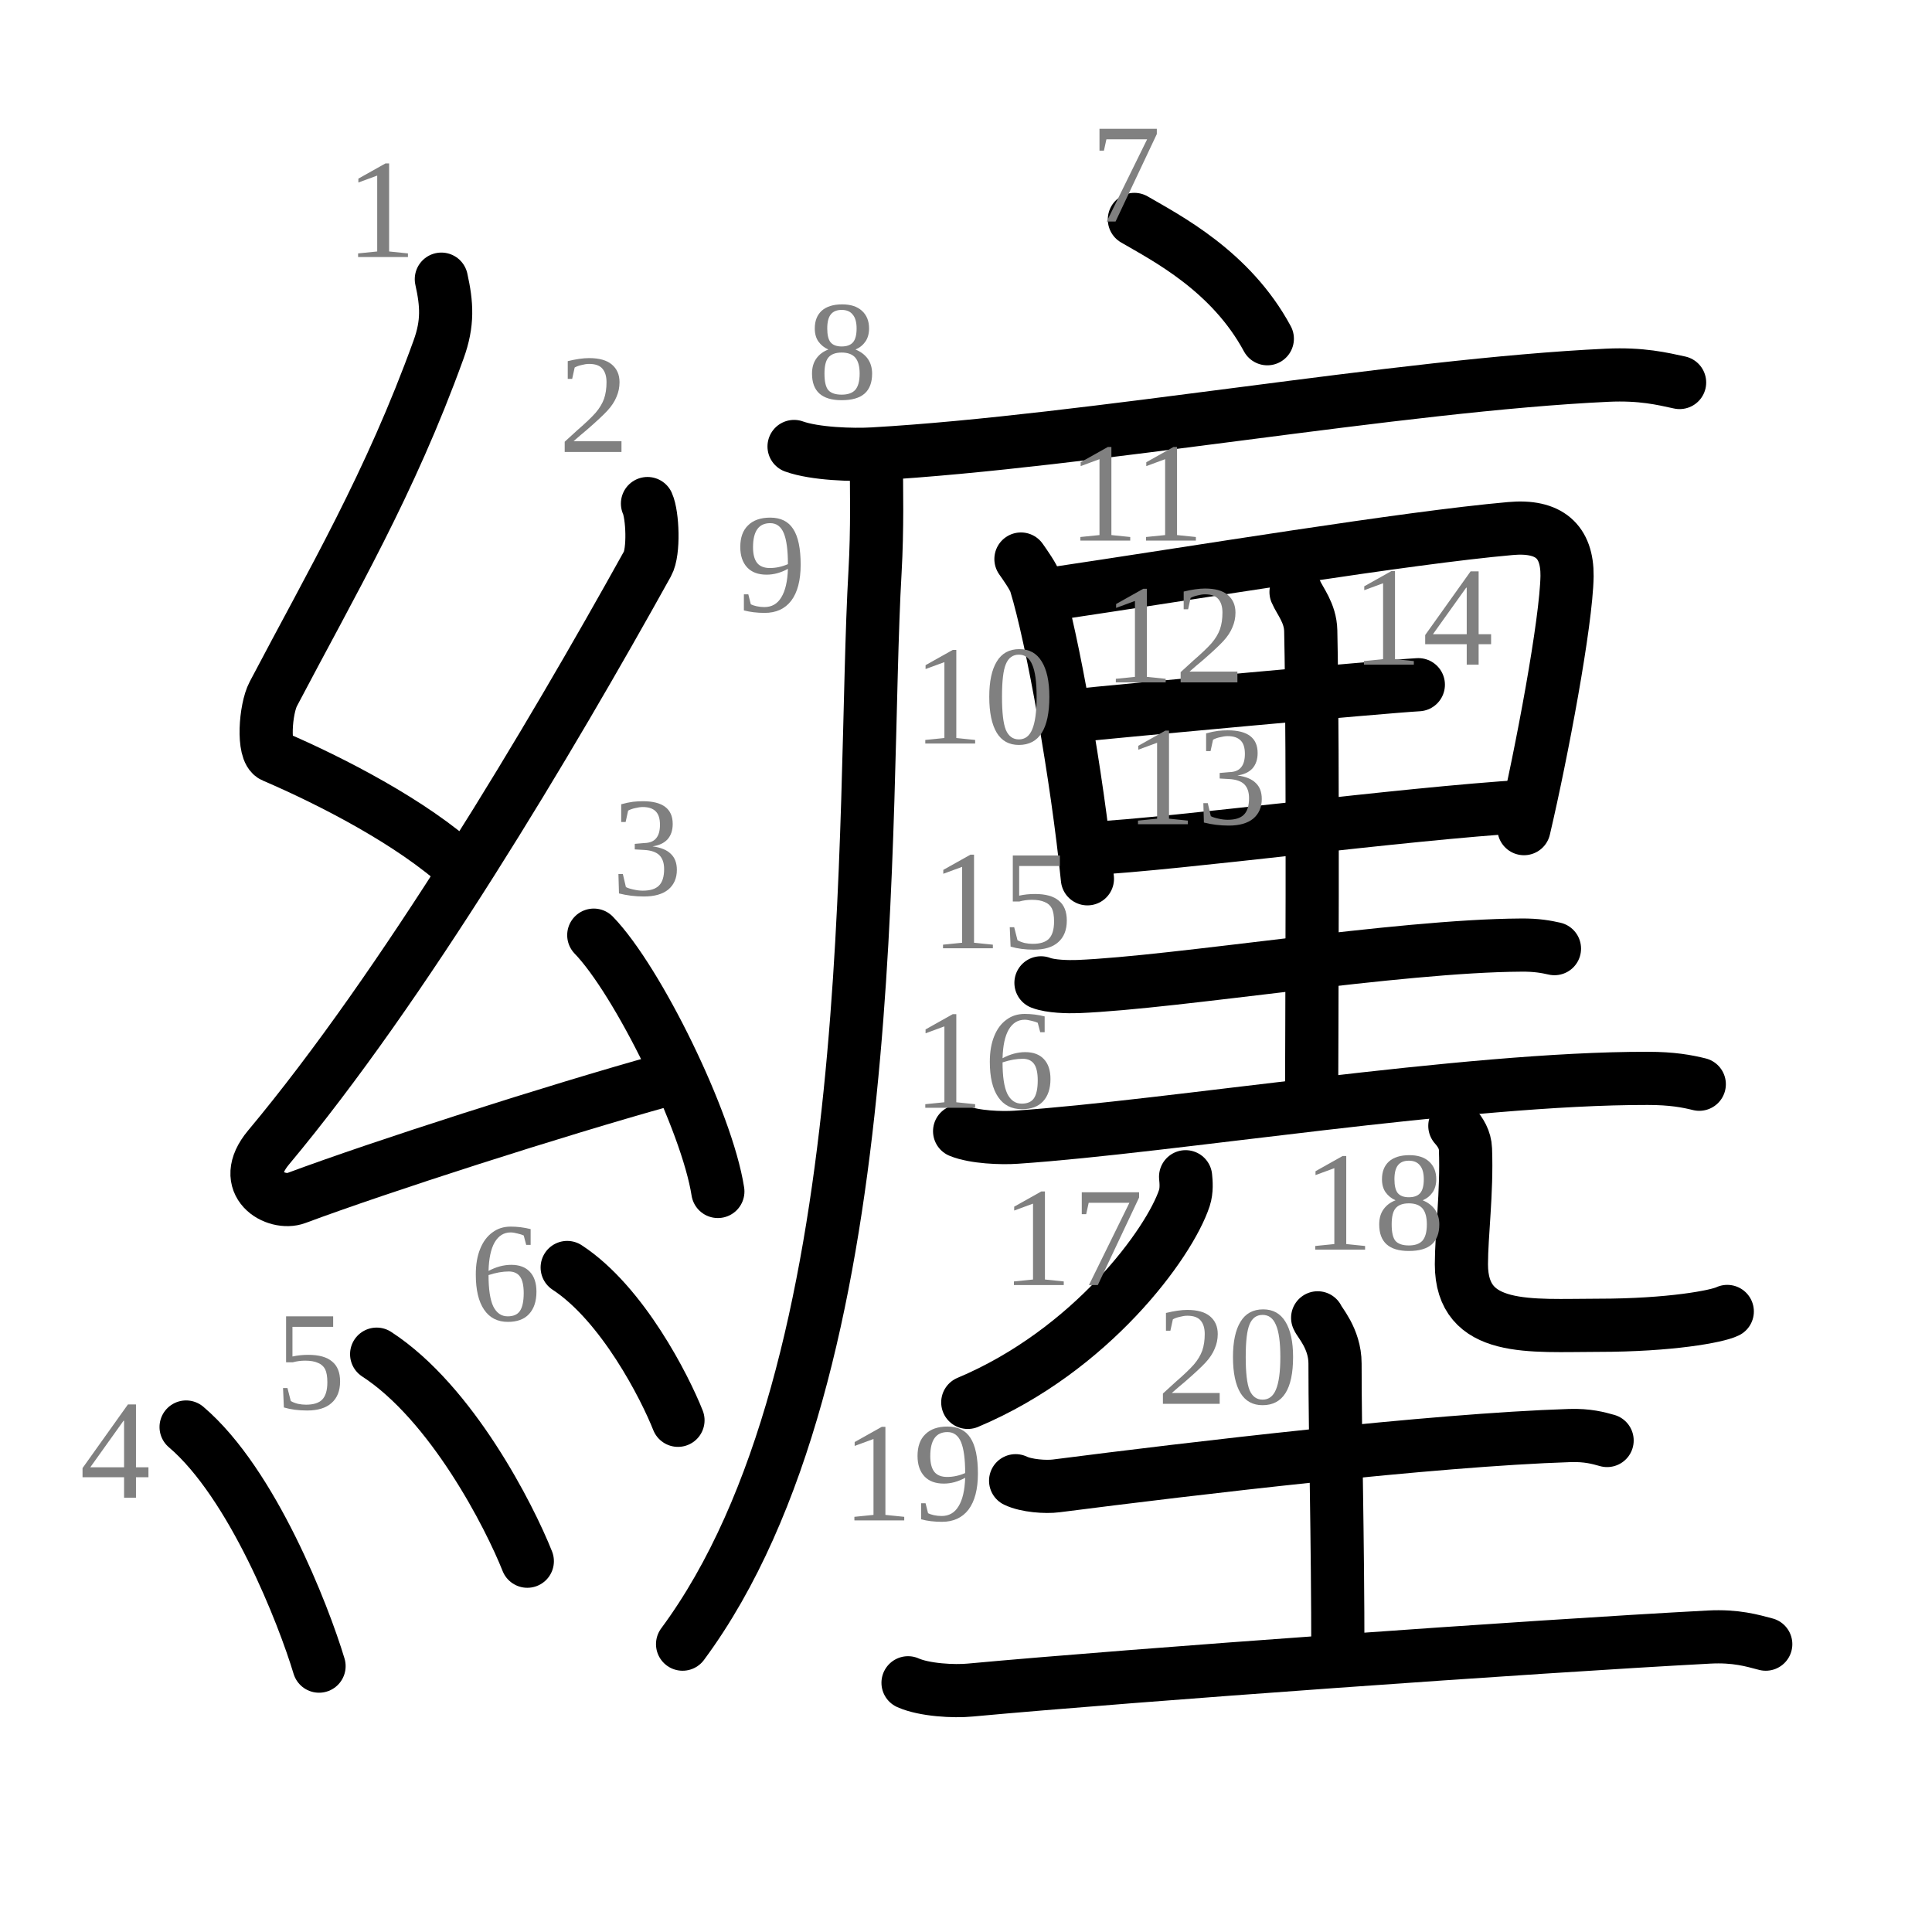
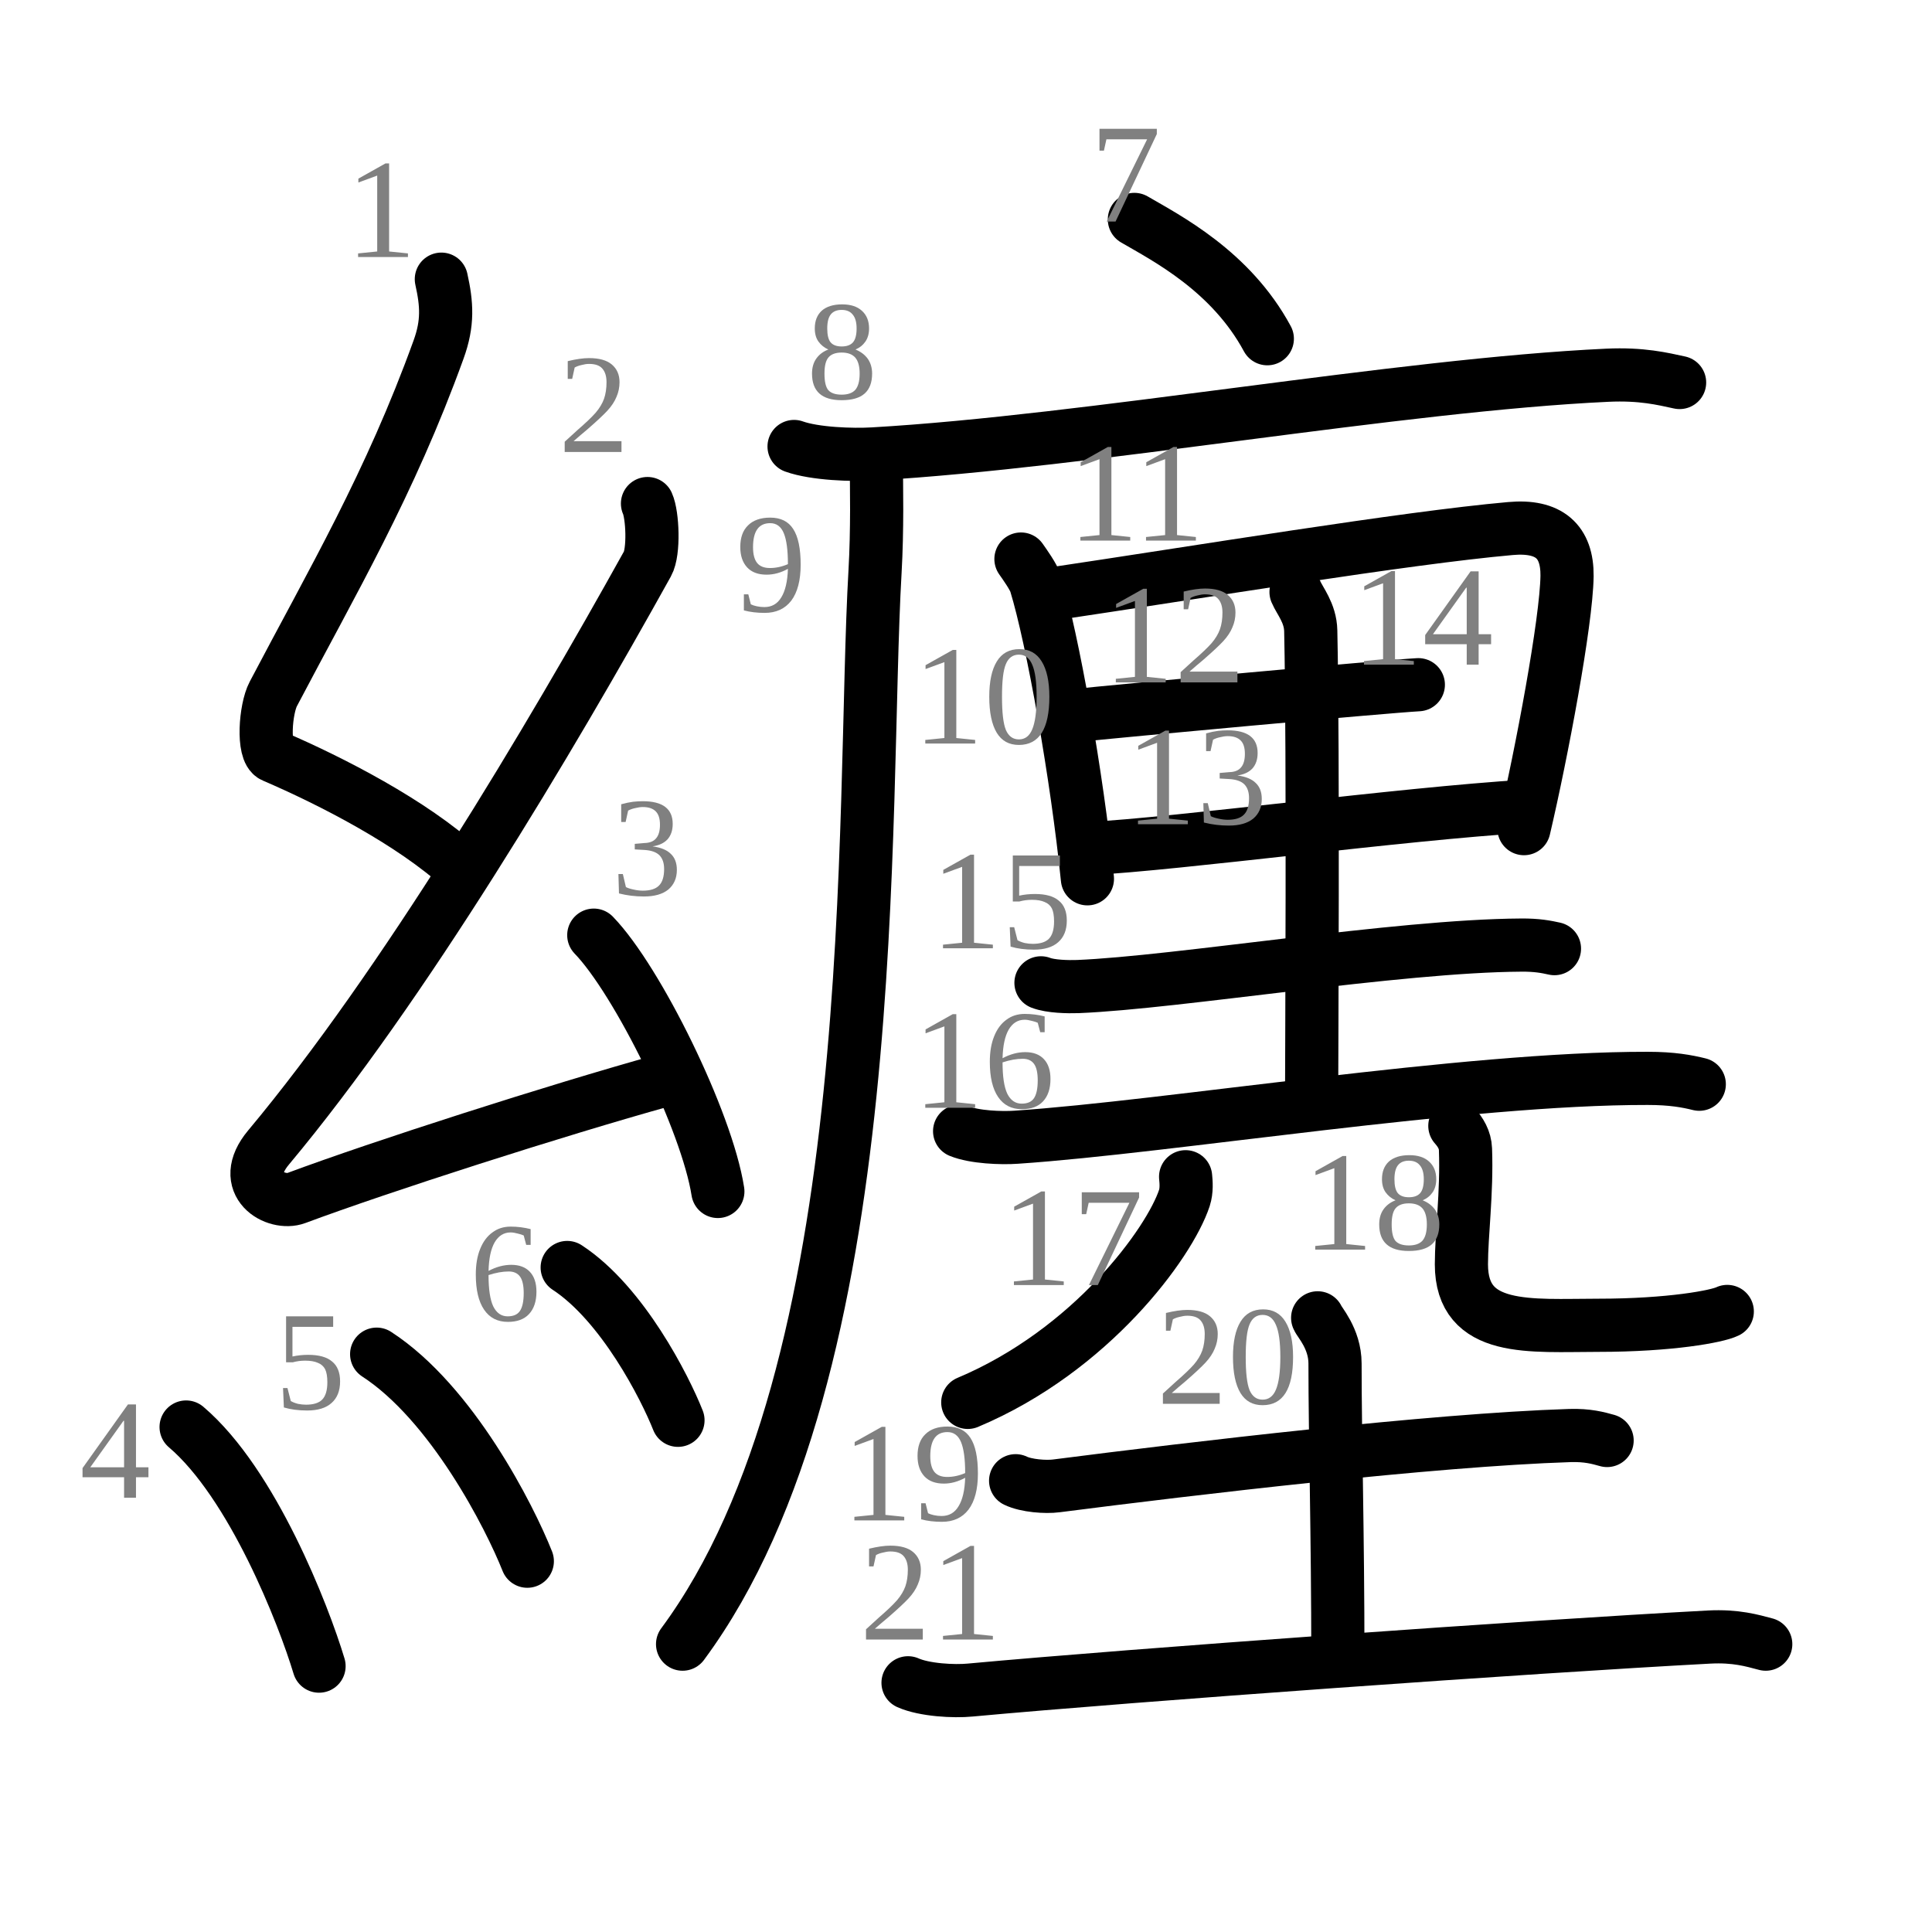
<svg xmlns="http://www.w3.org/2000/svg" xmlns:ns1="http://kanjivg.tagaini.net" width="109" height="109" viewBox="0 0 109 109">
  <g id="kvg:StrokePaths_07e8f-Kaisho" style="fill:none;stroke:#000000;stroke-width:3;stroke-linecap:round;stroke-linejoin:round;">
    <g id="kvg:07e8f-Kaisho" ns1:element="纏">
      <g id="kvg:07e8f-Kaisho-g1" ns1:element="糸" ns1:variant="true" ns1:position="left" ns1:radical="general">
        <path id="kvg:07e8f-Kaisho-s1" ns1:type="㇜" d="M24.9,15.75c0.31,1.4,0.39,2.47-0.16,3.98c-2.74,7.58-5.99,13.08-9.32,19.42c-0.45,0.85-0.62,3.25,0,3.51c3.26,1.4,7.84,3.75,10.64,6.32" />
        <path id="kvg:07e8f-Kaisho-s2" ns1:type="㇜" d="M36.53,28.41c0.29,0.64,0.38,2.72,0,3.4C31,41.77,22.75,55.65,15.15,64.74c-1.74,2.08,0.43,3.28,1.57,2.85c4.75-1.77,14.62-4.94,20.73-6.64" />
        <path id="kvg:07e8f-Kaisho-s3" ns1:type="㇔" d="M33.5,52.76c2.47,2.55,6.38,10.49,7,14.46" />
        <path id="kvg:07e8f-Kaisho-s4" ns1:type="㇔" d="M10.5,80.51C14.25,83.7,17.13,91.11,18,94" />
        <path id="kvg:07e8f-Kaisho-s5" ns1:type="㇔" d="M21.25,76.4c4.25,2.76,7.51,9.18,8.5,11.68" />
        <path id="kvg:07e8f-Kaisho-s6" ns1:type="㇔" d="M32,71.51c3.12,2.04,5.52,6.77,6.25,8.62" />
      </g>
      <g id="kvg:07e8f-Kaisho-g2" ns1:element="廛" ns1:position="right">
        <g id="kvg:07e8f-Kaisho-g3" ns1:element="广" ns1:position="tare">
          <path id="kvg:07e8f-Kaisho-s7" ns1:type="㇔/㇑a" d="M64,12.38c1.82,1.06,5.44,2.91,7.5,6.73" />
          <g id="kvg:07e8f-Kaisho-g4" ns1:element="厂">
            <path id="kvg:07e8f-Kaisho-s8" ns1:type="㇐" d="M44.8,25.19c1.17,0.42,3.3,0.49,4.47,0.42c12.14-0.7,29.65-3.89,41.41-4.44c1.94-0.09,3.11,0.2,4.08,0.41" />
            <path id="kvg:07e8f-Kaisho-s9" ns1:type="㇒" d="M49.43,25.83c0.03,1.59,0.07,4.1-0.06,6.38C48.59,45.65,50,77.25,38.51,92.76" />
          </g>
        </g>
        <g id="kvg:07e8f-Kaisho-g5" ns1:position="tarec">
          <g id="kvg:07e8f-Kaisho-g6" ns1:element="里">
            <g id="kvg:07e8f-Kaisho-g7" ns1:element="日">
              <path id="kvg:07e8f-Kaisho-s10" ns1:type="㇑" d="M57.6,31.54c0.21,0.3,0.71,1,0.83,1.38c0.95,3.09,2.34,10.9,2.92,16.66" />
              <path id="kvg:07e8f-Kaisho-s11" ns1:type="㇕a" d="M59.08,33.55c8.61-1.28,20.17-3.2,26.13-3.73c2.19-0.2,3.22,0.73,3.2,2.68c-0.04,2.61-1.43,9.99-2.43,14.25" />
              <path id="kvg:07e8f-Kaisho-s12" ns1:type="㇐a" d="M60.59,40.38c2.39-0.26,17.46-1.64,19.43-1.75" />
              <path id="kvg:07e8f-Kaisho-s13" ns1:type="㇐a" d="M61.37,47.88c5.28-0.28,17.51-1.95,24.8-2.4" />
            </g>
            <path id="kvg:07e8f-Kaisho-s14" ns1:type="㇑a" d="M73.12,33.4c0.21,0.5,0.81,1.18,0.83,2.19C74.1,42.62,74,59.78,74,61.76" />
            <path id="kvg:07e8f-Kaisho-s15" ns1:type="㇐" d="M58.73,55.45c0.54,0.21,1.53,0.23,2.08,0.21c5.63-0.23,18.03-2.3,25-2.34c0.9-0.01,1.44,0.1,1.89,0.2" />
            <path id="kvg:07e8f-Kaisho-s16" ns1:type="㇐" d="M54.14,63.82c0.83,0.34,2.35,0.4,3.19,0.34c8.65-0.58,25.34-3.34,35.63-3.32c1.38,0,2.22,0.16,2.91,0.33" />
          </g>
          <g id="kvg:07e8f-Kaisho-g8" ns1:element="儿" ns1:variant="true" ns1:original="八">
            <g id="kvg:07e8f-Kaisho-g9" ns1:element="丿" ns1:position="left">
              <path id="kvg:07e8f-Kaisho-s17" ns1:type="㇒" d="M66.89,66.39c0.03,0.3,0.07,0.77-0.07,1.2c-0.84,2.54-5.25,8.6-12.22,11.53" />
            </g>
            <g id="kvg:07e8f-Kaisho-g10" ns1:position="right">
              <path id="kvg:07e8f-Kaisho-s18" ns1:type="㇟" d="M82.08,63.52c0.32,0.36,0.58,0.78,0.6,1.32c0.09,2.45-0.23,4.82-0.23,6.49c0,3.88,3.89,3.44,7.73,3.44c4.04,0,6.71-0.5,7.27-0.78" />
            </g>
          </g>
          <g id="kvg:07e8f-Kaisho-g11" ns1:element="土">
            <path id="kvg:07e8f-Kaisho-s19" ns1:type="㇐" d="M57.3,83.54c0.6,0.29,1.7,0.37,2.3,0.29c7.72-0.99,21.19-2.59,28.97-2.84c1-0.03,1.6,0.14,2.1,0.28" />
            <path id="kvg:07e8f-Kaisho-s20" ns1:type="㇑a" d="M74.34,74.35c0.07,0.22,0.98,1.16,0.98,2.58c0,4.3,0.16,9.36,0.16,16.72" />
            <path id="kvg:07e8f-Kaisho-s21" ns1:type="㇐" d="M51.23,94.94c0.92,0.41,2.59,0.5,3.51,0.41c9.33-0.86,31.54-2.45,41.68-2.99c1.52-0.08,2.44,0.2,3.2,0.4" />
          </g>
        </g>
      </g>
    </g>
  </g>
  <g id="kvg:StrokeNumbers_07e8f-Kaisho" style="font-size:8;fill:#808080">
    <text transform="matrix(1 0 0 1 19.50 14.50)">1</text>
    <text transform="matrix(1 0 0 1 31.50 25.50)">2</text>
    <text transform="matrix(1 0 0 1 34.50 50.50)">3</text>
    <text transform="matrix(1 0 0 1 4.50 84.50)">4</text>
    <text transform="matrix(1 0 0 1 15.50 79.50)">5</text>
    <text transform="matrix(1 0 0 1 26.50 74.50)">6</text>
    <text transform="matrix(1 0 0 1 61.50 12.50)">7</text>
    <text transform="matrix(1 0 0 1 45.50 22.50)">8</text>
    <text transform="matrix(1 0 0 1 41.50 34.50)">9</text>
    <text transform="matrix(1 0 0 1 51.50 41.95)">10</text>
    <text transform="matrix(1 0 0 1 60.25 30.50)">11</text>
    <text transform="matrix(1 0 0 1 62.25 38.50)">12</text>
    <text transform="matrix(1 0 0 1 63.50 46.50)">13</text>
    <text transform="matrix(1 0 0 1 76.25 37.50)">14</text>
    <text transform="matrix(1 0 0 1 52.50 53.50)">15</text>
    <text transform="matrix(1 0 0 1 51.50 62.50)">16</text>
    <text transform="matrix(1 0 0 1 56.50 72.50)">17</text>
    <text transform="matrix(1 0 0 1 73.50 70.50)">18</text>
    <text transform="matrix(1 0 0 1 47.50 85.78)">19</text>
    <text transform="matrix(1 0 0 1 65.25 79.20)">20</text>
+     <text transform="matrix(1 0 0 1 48.50 92.50)">21</text>
  </g>
</svg>
